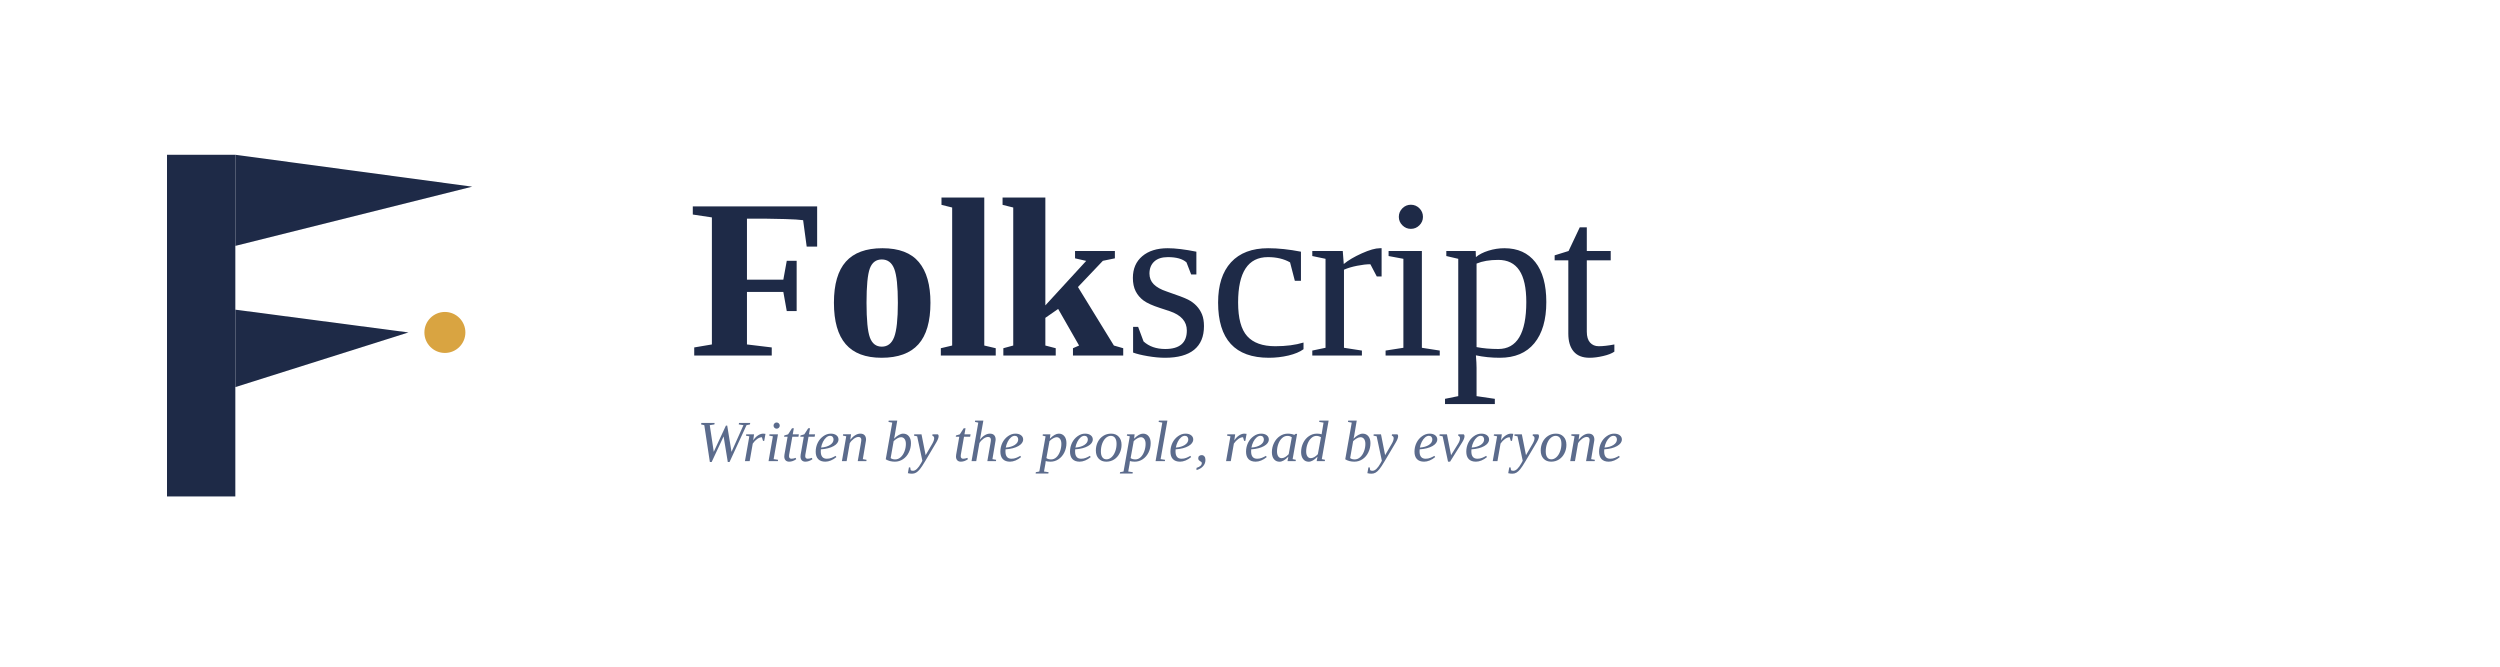
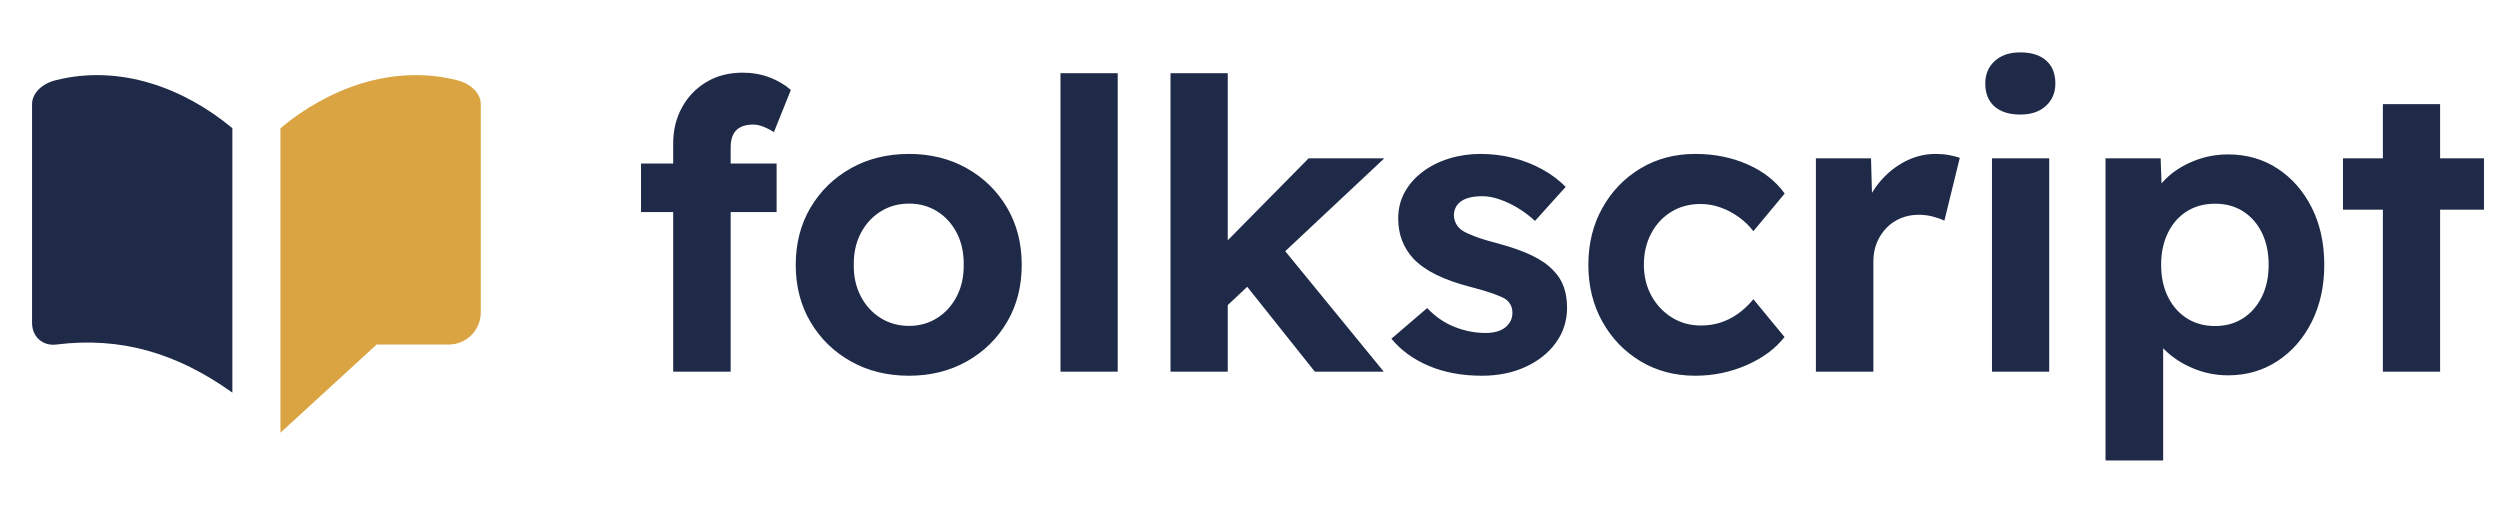
- <svg xmlns="http://www.w3.org/2000/svg" viewBox="0 0 900 240" width="900" height="240">
-   <g transform="translate(6,18) scale(0.82)">
-     <rect x="66" y="46" width="30" height="150" fill="#1E2A47" />
-     <polygon points="96,46 200,60 96,86" fill="#1E2A47" />
-     <polygon points="96,114 172,124 96,148" fill="#1E2A47" />
-     <circle cx="188" cy="124" r="9" fill="#D9A441" />
+ <svg xmlns="http://www.w3.org/2000/svg" width="312" height="64" viewBox="0 0 312 64" role="img" aria-label="Folkscript">
+   <path fill="#1E2A47" d="M7 10C15 8 23 11 29 16V49C22 44 15 42 7 43C5.3 43.2 4 42 4 40.3V13C4 11.6 5.3 10.4 7 10Z" />
+   <path fill="#D9A441" d="M35 16C41 11 49 8 57 10C58.7 10.4 60 11.6 60 13V39C60 41.2 58.2 43 56 43H47L35 54Z" />
+   <g fill="#1E2A47">
+     <g transform="translate(0 6.538)">
+       <path transform="translate(78.3612 39.8496) scale(0.05034 -0.05034)" d="M112.277 0.0V565.721Q112.277 615.388 134.027 655.055Q155.777 694.722 194.472 718.028Q233.166 741.333 284.611 741.333Q320.111 741.333 350.834 729.722Q381.556 718.111 404.001 698.5L362 593.832Q349 602.332 335.64 607.498Q322.279 612.665 311.001 612.665Q291.946 612.665 279.39 606.359Q266.835 600.053 260.807 587.331Q254.779 574.609 254.779 556.387V0.0H183.722Q161 0.0 143.138 0.0Q125.277 0.0 112.277 0.0ZM32.555 395.72V516.0H368.667V395.72ZM696.945 -10.0Q616.056 -10.0 552.639 25.694Q489.222 61.389 452.667 123.278Q416.111 185.167 416.111 264.945Q416.111 344.722 452.667 406.611Q489.222 468.5 552.639 504.195Q616.056 539.889 696.945 539.889Q777.223 539.889 840.446 504.195Q903.668 468.5 940.029 406.611Q976.39 344.722 976.39 264.945Q976.39 185.167 940.029 123.278Q903.668 61.389 840.446 25.694Q777.223 -10.0 696.945 -10.0ZM696.945 113.558Q736.167 113.558 767.139 133.363Q798.11 153.168 815.61 187.446Q833.11 221.723 832.499 264.945Q833.11 309.166 815.61 343.444Q798.11 377.721 767.139 397.221Q736.167 416.72 696.945 416.72Q657.334 416.72 626.057 396.915Q594.78 377.11 577.086 342.833Q559.391 308.555 560.002 264.945Q559.391 221.723 577.086 187.446Q594.78 153.168 626.057 133.363Q657.334 113.558 696.945 113.558ZM1072.444 0.0V740.0H1214.336V0.0ZM1480.058 158.555 1438.111 276.0 1687.556 528.889H1875.17ZM1345.222 0.0V740.0H1487.114V0.0ZM1703.111 0.0 1512.89 238.778 1612.725 319.39 1874.003 0.0ZM2117.333 -10.0Q2043.166 -10.0 1985.694 14.361Q1928.221 38.722 1892.832 81.778L1981.5 157.723Q2012.278 125.446 2050.112 110.724Q2087.945 96.001 2126.333 96.001Q2141.222 96.001 2153.611 99.335Q2166 102.668 2174.777 109.529Q2183.555 116.39 2188.193 125.584Q2192.832 134.778 2192.832 146.278Q2192.832 168.0 2174.999 180.5Q2165.388 186.333 2144.277 193.861Q2123.166 201.388 2089.555 210Q2038.944 223.055 2003.694 240.499Q1968.444 257.944 1947.278 280.388Q1928.777 300.555 1919.249 325.194Q1909.721 349.833 1909.721 379.944Q1909.721 416.055 1925.972 445.306Q1942.222 474.556 1970.639 495.833Q1999.055 517.111 2036.083 528.5Q2073.111 539.889 2113.667 539.889Q2155.334 539.889 2194.167 530.084Q2233.001 520.278 2266.529 501.861Q2300.057 483.445 2324.946 458.223L2248.834 373.777Q2230.612 390.832 2208.112 404.749Q2185.612 418.666 2162.028 426.86Q2138.445 435.054 2118.667 435.054Q2101.556 435.054 2088.251 432.027Q2074.946 428.999 2065.974 422.749Q2057.001 416.499 2052.363 407.416Q2047.724 398.333 2047.724 386.833Q2048.335 375.778 2053.641 366.028Q2058.946 356.278 2069.335 349.445Q2079.557 343 2101.363 334.778Q2123.168 326.556 2160.28 317Q2208.335 304 2241.613 287.917Q2274.891 271.834 2294.668 250.667Q2312.335 232.834 2320.335 209.778Q2328.335 186.723 2328.335 158.834Q2328.335 109.945 2300.501 71.723Q2272.668 33.5 2225.001 11.75Q2177.334 -10.0 2117.333 -10.0ZM2646.223 -10.0Q2570.111 -10.0 2510.278 26.0Q2450.444 62.0 2415.778 124.194Q2381.111 186.389 2381.111 264.945Q2381.111 343.5 2415.778 405.695Q2450.444 467.889 2510.278 503.889Q2570.111 539.889 2646.223 539.889Q2717 539.889 2775.862 513.917Q2834.723 487.945 2867.834 441.667L2790.222 348.333Q2776.166 367.054 2755.055 382.554Q2733.945 398.054 2709.445 406.915Q2684.945 415.776 2659.334 415.776Q2618.334 415.776 2586.668 396.359Q2555.002 376.943 2536.891 342.749Q2518.78 308.555 2518.78 265.333Q2518.78 222.501 2537.308 188.612Q2555.835 154.724 2587.807 134.613Q2619.779 114.502 2659.945 114.502Q2686.167 114.502 2709.139 121.947Q2732.111 129.391 2752.611 144.085Q2773.111 158.779 2790.222 179.723L2867.445 86Q2833.501 42.555 2773.417 16.278Q2713.334 -10.0 2646.223 -10.0ZM2945.222 0.0V528.889H3081.891L3086.558 358.833L3062.946 394.166Q3074.724 435.278 3101.807 468.417Q3128.891 501.556 3165.335 520.722Q3201.78 539.889 3241.891 539.889Q3259.28 539.889 3274.974 537.084Q3290.669 534.278 3302.002 530.278L3263.724 374.331Q3252.502 380.108 3235.279 384.581Q3218.057 389.053 3199.779 389.053Q3176.279 389.053 3155.668 380.498Q3135.057 371.942 3120.058 356.359Q3105.058 340.776 3096.391 319.971Q3087.725 299.165 3087.725 273.666V0.0ZM3381.777 0.0V528.889H3523.669V0.0ZM3452.001 637.5Q3410.834 637.5 3387.972 657.611Q3365.111 677.722 3365.111 714.556Q3365.111 748.612 3388.472 770.112Q3411.834 791.613 3452.001 791.613Q3493.168 791.613 3516.03 771.501Q3538.891 751.39 3538.891 714.556Q3538.891 680.5 3515.53 659.0Q3492.168 637.5 3452.001 637.5ZM3663.222 -220.0V528.889H3799.891L3804.169 409.667L3778.446 418.667Q3784.835 450.612 3812.446 477.917Q3840.057 505.223 3880.946 521.945Q3921.835 538.667 3967.169 538.667Q4036.224 538.667 4089.863 503.473Q4143.502 468.278 4174.529 406.695Q4205.557 345.111 4205.557 264.945Q4205.557 185.778 4174.641 123.889Q4143.724 62.0 4089.696 26.5Q4035.668 -9.0 3967.057 -9.0Q3921.446 -9.0 3879.807 8.528Q3838.169 26.055 3809.335 54.861Q3780.502 83.667 3772.724 117.0L3806.114 131.0V-220.0ZM3934.89 113.224Q3974.278 113.224 4004.055 132.335Q4033.833 151.446 4050.749 185.612Q4067.666 219.778 4067.666 264.945Q4067.666 310.111 4051.055 344.166Q4034.444 378.221 4004.667 397.332Q3974.889 416.443 3934.89 416.443Q3894.89 416.443 3864.918 397.638Q3834.947 378.832 3818.03 344.472Q3801.114 310.111 3801.114 264.945Q3801.114 219.778 3818.03 185.612Q3834.947 151.446 3864.918 132.335Q3894.89 113.224 3934.89 113.224ZM4350.832 0.0V663.278H4492.724V0.0ZM4251.944 401.665V528.889H4601.501V401.665Z" />
+     </g>
  </g>
-   <text x="248" y="128" font-family="Georgia, 'Iowan Old Style', 'Times New Roman', serif" font-size="82" font-weight="700" letter-spacing="-1" fill="#1E2A47">Folk<tspan font-weight="400">script</tspan>
-   </text>
-   <text x="251" y="166" font-family="Georgia, 'Times New Roman', serif" font-style="italic" font-size="21" fill="#5B6B8C">Written by the people, read by everyone</text>
</svg>
